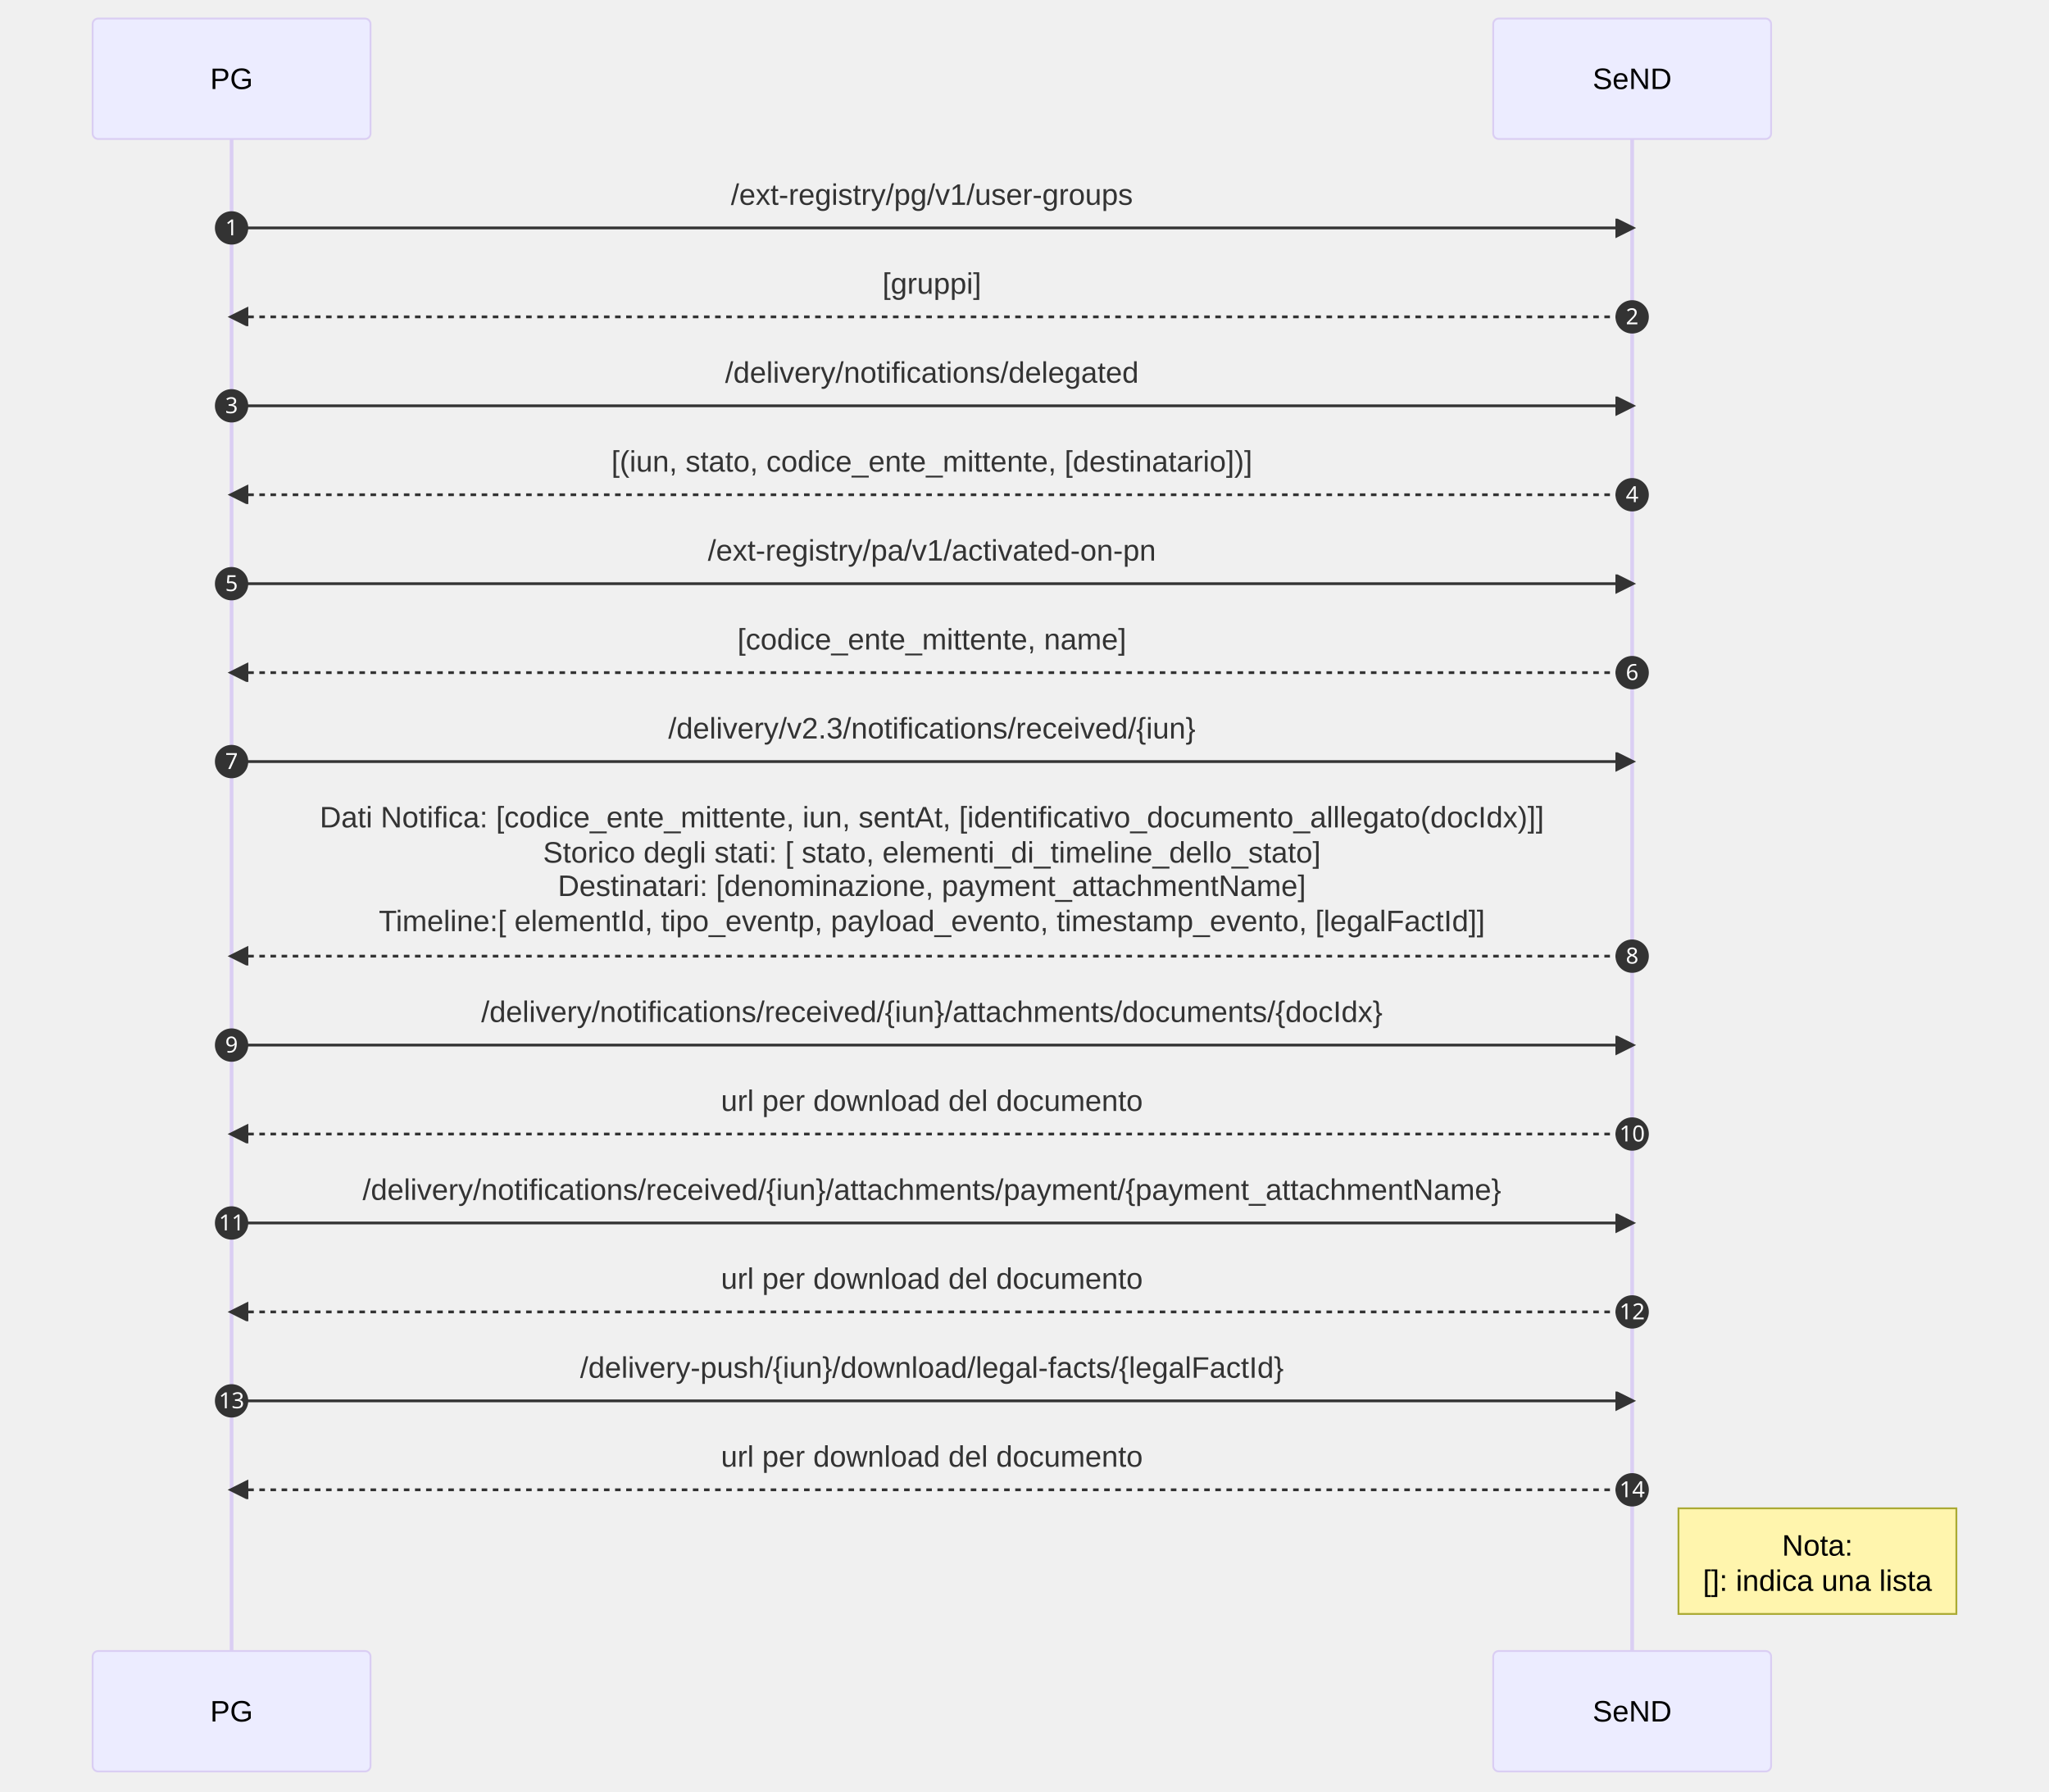
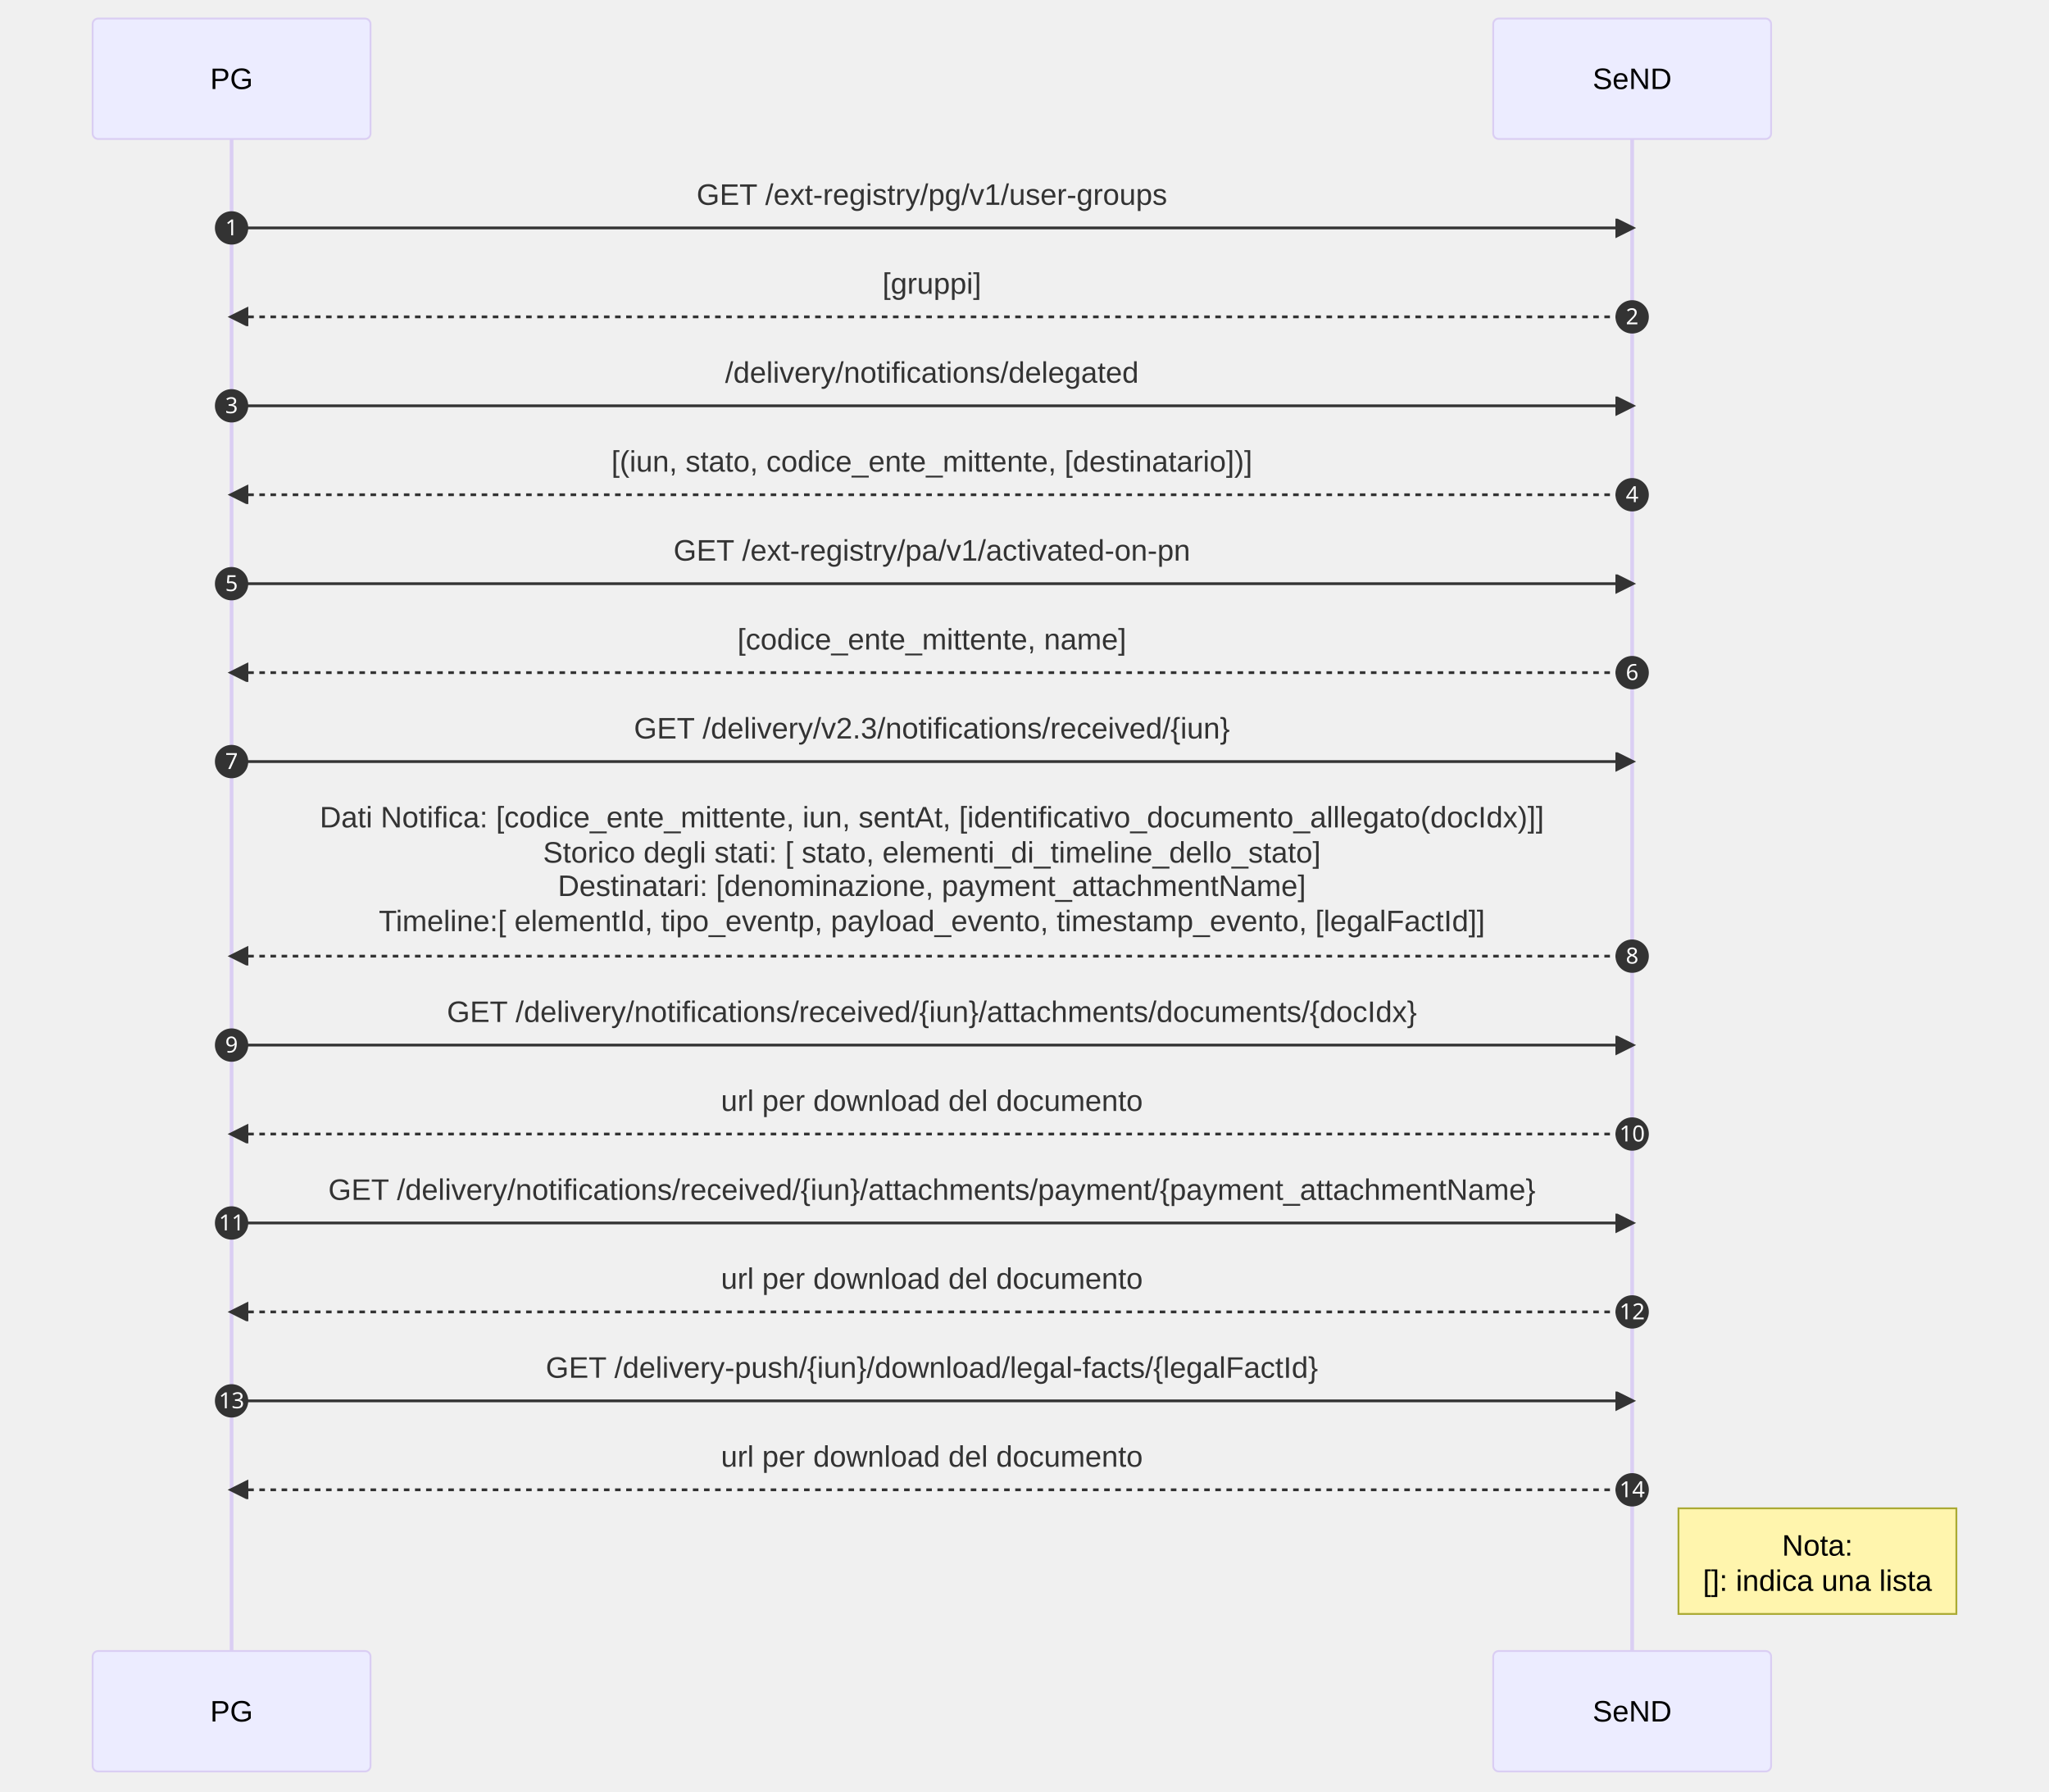
- <svg xmlns="http://www.w3.org/2000/svg" aria-roledescription="sequence" role="graphics-document document" viewBox="-50 -10 1106 967" style="max-width: 1106px; background-color: rgb(255, 255, 255);" width="100%" id="mermaid-1728293063062">
+ <svg xmlns="http://www.w3.org/2000/svg" aria-roledescription="sequence" role="graphics-document document" viewBox="-50 -10 1106 967" style="max-width: 1106px; background-color: rgb(255, 255, 255);" width="100%" id="mermaid-1728382456240">
  <g>
    <rect class="actor" ry="3" rx="3" height="65" width="150" stroke="#666" fill="#eaeaea" y="881" x="756" />
    <text style="text-anchor: middle; font-size: 16px; font-weight: 400;" class="actor" alignment-baseline="central" dominant-baseline="central" y="913.5" x="831">
      <tspan dy="0" x="831">SeND</tspan>
    </text>
  </g>
  <g>
    <rect class="actor" ry="3" rx="3" height="65" width="150" stroke="#666" fill="#eaeaea" y="881" x="0" />
    <text style="text-anchor: middle; font-size: 16px; font-weight: 400;" class="actor" alignment-baseline="central" dominant-baseline="central" y="913.5" x="75">
      <tspan dy="0" x="75">PG</tspan>
    </text>
  </g>
  <g>
-     <line stroke="#999" stroke-width="0.5px" class="200" y2="881" x2="831" y1="5" x1="831" id="actor144" />
-     <g id="root-144">
+     <line stroke="#999" stroke-width="0.5px" class="200" y2="881" x2="831" y1="5" x1="831" id="actor55" />
+     <g id="root-55">
      <rect class="actor" ry="3" rx="3" height="65" width="150" stroke="#666" fill="#eaeaea" y="0" x="756" />
      <text style="text-anchor: middle; font-size: 16px; font-weight: 400;" class="actor" alignment-baseline="central" dominant-baseline="central" y="32.5" x="831">
        <tspan dy="0" x="831">SeND</tspan>
      </text>
    </g>
  </g>
  <g>
-     <line stroke="#999" stroke-width="0.5px" class="200" y2="881" x2="75" y1="5" x1="75" id="actor143" />
-     <g id="root-143">
+     <line stroke="#999" stroke-width="0.5px" class="200" y2="881" x2="75" y1="5" x1="75" id="actor54" />
+     <g id="root-54">
      <rect class="actor" ry="3" rx="3" height="65" width="150" stroke="#666" fill="#eaeaea" y="0" x="0" />
      <text style="text-anchor: middle; font-size: 16px; font-weight: 400;" class="actor" alignment-baseline="central" dominant-baseline="central" y="32.5" x="75">
        <tspan dy="0" x="75">PG</tspan>
      </text>
    </g>
  </g>
-   <style>#mermaid-1728293063062{font-family:"trebuchet ms",verdana,arial,sans-serif;font-size:16px;fill:#333;}#mermaid-1728293063062 .error-icon{fill:#552222;}#mermaid-1728293063062 .error-text{fill:#552222;stroke:#552222;}#mermaid-1728293063062 .edge-thickness-normal{stroke-width:2px;}#mermaid-1728293063062 .edge-thickness-thick{stroke-width:3.5px;}#mermaid-1728293063062 .edge-pattern-solid{stroke-dasharray:0;}#mermaid-1728293063062 .edge-pattern-dashed{stroke-dasharray:3;}#mermaid-1728293063062 .edge-pattern-dotted{stroke-dasharray:2;}#mermaid-1728293063062 .marker{fill:#333333;stroke:#333333;}#mermaid-1728293063062 .marker.cross{stroke:#333333;}#mermaid-1728293063062 svg{font-family:"trebuchet ms",verdana,arial,sans-serif;font-size:16px;}#mermaid-1728293063062 .actor{stroke:hsl(259.626, 59.777%, 87.902%);fill:#ECECFF;}#mermaid-1728293063062 text.actor&gt;tspan{fill:black;stroke:none;}#mermaid-1728293063062 .actor-line{stroke:grey;}#mermaid-1728293063062 .messageLine0{stroke-width:1.5;stroke-dasharray:none;stroke:#333;}#mermaid-1728293063062 .messageLine1{stroke-width:1.5;stroke-dasharray:2,2;stroke:#333;}#mermaid-1728293063062 #arrowhead path{fill:#333;stroke:#333;}#mermaid-1728293063062 .sequenceNumber{fill:white;}#mermaid-1728293063062 #sequencenumber{fill:#333;}#mermaid-1728293063062 #crosshead path{fill:#333;stroke:#333;}#mermaid-1728293063062 .messageText{fill:#333;stroke:none;}#mermaid-1728293063062 .labelBox{stroke:hsl(259.626, 59.777%, 87.902%);fill:#ECECFF;}#mermaid-1728293063062 .labelText,#mermaid-1728293063062 .labelText&gt;tspan{fill:black;stroke:none;}#mermaid-1728293063062 .loopText,#mermaid-1728293063062 .loopText&gt;tspan{fill:black;stroke:none;}#mermaid-1728293063062 .loopLine{stroke-width:2px;stroke-dasharray:2,2;stroke:hsl(259.626, 59.777%, 87.902%);fill:hsl(259.626, 59.777%, 87.902%);}#mermaid-1728293063062 .note{stroke:#aaaa33;fill:#fff5ad;}#mermaid-1728293063062 .noteText,#mermaid-1728293063062 .noteText&gt;tspan{fill:black;stroke:none;}#mermaid-1728293063062 .activation0{fill:#f4f4f4;stroke:#666;}#mermaid-1728293063062 .activation1{fill:#f4f4f4;stroke:#666;}#mermaid-1728293063062 .activation2{fill:#f4f4f4;stroke:#666;}#mermaid-1728293063062 .actorPopupMenu{position:absolute;}#mermaid-1728293063062 .actorPopupMenuPanel{position:absolute;fill:#ECECFF;box-shadow:0px 8px 16px 0px rgba(0,0,0,0.2);filter:drop-shadow(3px 5px 2px rgb(0 0 0 / 0.4));}#mermaid-1728293063062 .actor-man line{stroke:hsl(259.626, 59.777%, 87.902%);fill:#ECECFF;}#mermaid-1728293063062 .actor-man circle,#mermaid-1728293063062 line{stroke:hsl(259.626, 59.777%, 87.902%);fill:#ECECFF;stroke-width:2px;}#mermaid-1728293063062 :root{--mermaid-font-family:"trebuchet ms",verdana,arial,sans-serif;}</style>
+   <style>#mermaid-1728382456240{font-family:"trebuchet ms",verdana,arial,sans-serif;font-size:16px;fill:#333;}#mermaid-1728382456240 .error-icon{fill:#552222;}#mermaid-1728382456240 .error-text{fill:#552222;stroke:#552222;}#mermaid-1728382456240 .edge-thickness-normal{stroke-width:2px;}#mermaid-1728382456240 .edge-thickness-thick{stroke-width:3.5px;}#mermaid-1728382456240 .edge-pattern-solid{stroke-dasharray:0;}#mermaid-1728382456240 .edge-pattern-dashed{stroke-dasharray:3;}#mermaid-1728382456240 .edge-pattern-dotted{stroke-dasharray:2;}#mermaid-1728382456240 .marker{fill:#333333;stroke:#333333;}#mermaid-1728382456240 .marker.cross{stroke:#333333;}#mermaid-1728382456240 svg{font-family:"trebuchet ms",verdana,arial,sans-serif;font-size:16px;}#mermaid-1728382456240 .actor{stroke:hsl(259.626, 59.777%, 87.902%);fill:#ECECFF;}#mermaid-1728382456240 text.actor&gt;tspan{fill:black;stroke:none;}#mermaid-1728382456240 .actor-line{stroke:grey;}#mermaid-1728382456240 .messageLine0{stroke-width:1.5;stroke-dasharray:none;stroke:#333;}#mermaid-1728382456240 .messageLine1{stroke-width:1.5;stroke-dasharray:2,2;stroke:#333;}#mermaid-1728382456240 #arrowhead path{fill:#333;stroke:#333;}#mermaid-1728382456240 .sequenceNumber{fill:white;}#mermaid-1728382456240 #sequencenumber{fill:#333;}#mermaid-1728382456240 #crosshead path{fill:#333;stroke:#333;}#mermaid-1728382456240 .messageText{fill:#333;stroke:none;}#mermaid-1728382456240 .labelBox{stroke:hsl(259.626, 59.777%, 87.902%);fill:#ECECFF;}#mermaid-1728382456240 .labelText,#mermaid-1728382456240 .labelText&gt;tspan{fill:black;stroke:none;}#mermaid-1728382456240 .loopText,#mermaid-1728382456240 .loopText&gt;tspan{fill:black;stroke:none;}#mermaid-1728382456240 .loopLine{stroke-width:2px;stroke-dasharray:2,2;stroke:hsl(259.626, 59.777%, 87.902%);fill:hsl(259.626, 59.777%, 87.902%);}#mermaid-1728382456240 .note{stroke:#aaaa33;fill:#fff5ad;}#mermaid-1728382456240 .noteText,#mermaid-1728382456240 .noteText&gt;tspan{fill:black;stroke:none;}#mermaid-1728382456240 .activation0{fill:#f4f4f4;stroke:#666;}#mermaid-1728382456240 .activation1{fill:#f4f4f4;stroke:#666;}#mermaid-1728382456240 .activation2{fill:#f4f4f4;stroke:#666;}#mermaid-1728382456240 .actorPopupMenu{position:absolute;}#mermaid-1728382456240 .actorPopupMenuPanel{position:absolute;fill:#ECECFF;box-shadow:0px 8px 16px 0px rgba(0,0,0,0.2);filter:drop-shadow(3px 5px 2px rgb(0 0 0 / 0.4));}#mermaid-1728382456240 .actor-man line{stroke:hsl(259.626, 59.777%, 87.902%);fill:#ECECFF;}#mermaid-1728382456240 .actor-man circle,#mermaid-1728382456240 line{stroke:hsl(259.626, 59.777%, 87.902%);fill:#ECECFF;stroke-width:2px;}#mermaid-1728382456240 :root{--mermaid-font-family:"trebuchet ms",verdana,arial,sans-serif;}</style>
  <g />
  <defs>
    <symbol height="24" width="24" id="computer">
      <path d="M2 2v13h20v-13h-20zm18 11h-16v-9h16v9zm-10.228 6l.466-1h3.524l.467 1h-4.457zm14.228 3h-24l2-6h2.104l-1.33 4h18.45l-1.297-4h2.073l2 6zm-5-10h-14v-7h14v7z" transform="scale(.5)" />
    </symbol>
  </defs>
  <defs>
    <symbol clip-rule="evenodd" fill-rule="evenodd" id="database">
      <path d="M12.258.001l.256.004.255.005.253.008.251.01.249.012.247.015.246.016.242.019.241.02.239.023.236.024.233.027.231.028.229.031.225.032.223.034.22.036.217.038.214.04.211.041.208.043.205.045.201.046.198.048.194.05.191.051.187.053.183.054.18.056.175.057.172.059.168.06.163.061.16.063.155.064.15.066.074.033.073.033.071.034.07.034.069.035.068.035.067.035.066.035.064.036.064.036.062.036.06.036.06.037.058.037.058.037.055.038.055.038.053.038.052.038.051.039.05.039.048.039.047.039.045.04.044.04.043.04.041.04.04.041.039.041.037.041.036.041.034.041.033.042.032.042.03.042.029.042.027.042.026.043.024.043.023.043.021.043.02.043.018.044.017.043.015.044.013.044.012.044.011.045.009.044.007.045.006.045.004.045.002.045.001.045v17l-.001.045-.002.045-.004.045-.006.045-.007.045-.009.044-.011.045-.012.044-.013.044-.015.044-.017.043-.018.044-.02.043-.021.043-.023.043-.024.043-.026.043-.027.042-.029.042-.03.042-.032.042-.033.042-.034.041-.036.041-.037.041-.039.041-.04.041-.041.04-.043.04-.044.04-.045.04-.047.039-.048.039-.05.039-.051.039-.052.038-.053.038-.055.038-.055.038-.058.037-.058.037-.06.037-.06.036-.062.036-.064.036-.064.036-.066.035-.067.035-.068.035-.069.035-.07.034-.071.034-.073.033-.074.033-.15.066-.155.064-.16.063-.163.061-.168.06-.172.059-.175.057-.18.056-.183.054-.187.053-.191.051-.194.05-.198.048-.201.046-.205.045-.208.043-.211.041-.214.04-.217.038-.22.036-.223.034-.225.032-.229.031-.231.028-.233.027-.236.024-.239.023-.241.02-.242.019-.246.016-.247.015-.249.012-.251.01-.253.008-.255.005-.256.004-.258.001-.258-.001-.256-.004-.255-.005-.253-.008-.251-.01-.249-.012-.247-.015-.245-.016-.243-.019-.241-.02-.238-.023-.236-.024-.234-.027-.231-.028-.228-.031-.226-.032-.223-.034-.22-.036-.217-.038-.214-.04-.211-.041-.208-.043-.204-.045-.201-.046-.198-.048-.195-.05-.19-.051-.187-.053-.184-.054-.179-.056-.176-.057-.172-.059-.167-.06-.164-.061-.159-.063-.155-.064-.151-.066-.074-.033-.072-.033-.072-.034-.07-.034-.069-.035-.068-.035-.067-.035-.066-.035-.064-.036-.063-.036-.062-.036-.061-.036-.06-.037-.058-.037-.057-.037-.056-.038-.055-.038-.053-.038-.052-.038-.051-.039-.049-.039-.049-.039-.046-.039-.046-.04-.044-.04-.043-.04-.041-.04-.04-.041-.039-.041-.037-.041-.036-.041-.034-.041-.033-.042-.032-.042-.03-.042-.029-.042-.027-.042-.026-.043-.024-.043-.023-.043-.021-.043-.02-.043-.018-.044-.017-.043-.015-.044-.013-.044-.012-.044-.011-.045-.009-.044-.007-.045-.006-.045-.004-.045-.002-.045-.001-.045v-17l.001-.045.002-.045.004-.045.006-.045.007-.045.009-.044.011-.045.012-.044.013-.044.015-.044.017-.043.018-.044.02-.043.021-.043.023-.043.024-.043.026-.043.027-.042.029-.042.03-.042.032-.042.033-.042.034-.041.036-.041.037-.041.039-.041.04-.041.041-.04.043-.04.044-.04.046-.04.046-.039.049-.039.049-.039.051-.039.052-.038.053-.038.055-.038.056-.038.057-.037.058-.037.06-.037.061-.036.062-.036.063-.036.064-.036.066-.035.067-.035.068-.035.069-.035.07-.034.072-.034.072-.033.074-.033.151-.066.155-.064.159-.063.164-.061.167-.06.172-.059.176-.057.179-.056.184-.054.187-.053.19-.051.195-.05.198-.048.201-.046.204-.045.208-.043.211-.041.214-.04.217-.038.22-.036.223-.034.226-.032.228-.031.231-.028.234-.027.236-.024.238-.023.241-.02.243-.019.245-.016.247-.015.249-.012.251-.01.253-.008.255-.005.256-.004.258-.001.258.001zm-9.258 20.499v.01l.001.021.003.021.004.022.005.021.006.022.007.022.009.023.01.022.011.023.012.023.013.023.015.023.016.024.017.023.018.024.019.024.021.024.022.025.023.024.024.025.052.049.056.05.061.051.066.051.07.051.075.051.079.052.084.052.088.052.092.052.097.052.102.051.105.052.11.052.114.051.119.051.123.051.127.05.131.05.135.05.139.048.144.049.147.047.152.047.155.047.16.045.163.045.167.043.171.043.176.041.178.041.183.039.187.039.19.037.194.035.197.035.202.033.204.031.209.03.212.029.216.027.219.025.222.024.226.021.23.02.233.018.236.016.24.015.243.012.246.01.249.008.253.005.256.004.259.001.26-.001.257-.004.254-.005.25-.008.247-.011.244-.012.241-.014.237-.016.233-.018.231-.021.226-.021.224-.024.22-.026.216-.027.212-.028.21-.031.205-.031.202-.034.198-.034.194-.036.191-.037.187-.039.183-.04.179-.04.175-.042.172-.043.168-.044.163-.045.16-.046.155-.046.152-.047.148-.048.143-.049.139-.049.136-.05.131-.05.126-.05.123-.051.118-.052.114-.051.11-.052.106-.052.101-.052.096-.052.092-.052.088-.053.083-.051.079-.052.074-.052.07-.051.065-.051.06-.051.056-.05.051-.05.023-.024.023-.025.021-.024.02-.024.019-.024.018-.024.017-.024.015-.023.014-.024.013-.023.012-.023.01-.023.01-.022.008-.022.006-.022.006-.022.004-.022.004-.021.001-.021.001-.021v-4.127l-.077.055-.08.053-.083.054-.085.053-.087.052-.09.052-.093.051-.095.05-.097.05-.1.049-.102.049-.105.048-.106.047-.109.047-.111.046-.114.045-.115.045-.118.044-.12.043-.122.042-.124.042-.126.041-.128.04-.13.04-.132.038-.134.038-.135.037-.138.037-.139.035-.142.035-.143.034-.144.033-.147.032-.148.031-.15.03-.151.03-.153.029-.154.027-.156.027-.158.026-.159.025-.161.024-.162.023-.163.022-.165.021-.166.02-.167.019-.169.018-.169.017-.171.016-.173.015-.173.014-.175.013-.175.012-.177.011-.178.01-.179.008-.179.008-.181.006-.182.005-.182.004-.184.003-.184.002h-.37l-.184-.002-.184-.003-.182-.004-.182-.005-.181-.006-.179-.008-.179-.008-.178-.01-.176-.011-.176-.012-.175-.013-.173-.014-.172-.015-.171-.016-.17-.017-.169-.018-.167-.019-.166-.02-.165-.021-.163-.022-.162-.023-.161-.024-.159-.025-.157-.026-.156-.027-.155-.027-.153-.029-.151-.03-.15-.03-.148-.031-.146-.032-.145-.033-.143-.034-.141-.035-.14-.035-.137-.037-.136-.037-.134-.038-.132-.038-.13-.04-.128-.04-.126-.041-.124-.042-.122-.042-.12-.044-.117-.043-.116-.045-.113-.045-.112-.046-.109-.047-.106-.047-.105-.048-.102-.049-.1-.049-.097-.05-.095-.05-.093-.052-.09-.051-.087-.052-.085-.053-.083-.054-.08-.054-.077-.054v4.127zm0-5.654v.011l.001.021.003.021.004.021.005.022.006.022.007.022.009.022.01.022.011.023.012.023.013.023.015.024.016.023.017.024.018.024.019.024.021.024.022.024.023.025.024.024.052.05.056.05.061.05.066.051.07.051.075.052.079.051.084.052.088.052.092.052.097.052.102.052.105.052.11.051.114.051.119.052.123.05.127.051.131.05.135.049.139.049.144.048.147.048.152.047.155.046.16.045.163.045.167.044.171.042.176.042.178.04.183.04.187.038.19.037.194.036.197.034.202.033.204.032.209.03.212.028.216.027.219.025.222.024.226.022.23.02.233.018.236.016.24.014.243.012.246.01.249.008.253.006.256.003.259.001.26-.001.257-.003.254-.006.25-.008.247-.01.244-.012.241-.015.237-.016.233-.018.231-.02.226-.022.224-.024.22-.025.216-.027.212-.029.21-.03.205-.032.202-.033.198-.035.194-.036.191-.037.187-.039.183-.039.179-.041.175-.042.172-.043.168-.044.163-.045.16-.045.155-.047.152-.047.148-.048.143-.048.139-.05.136-.049.131-.05.126-.051.123-.051.118-.051.114-.052.11-.052.106-.052.101-.052.096-.052.092-.052.088-.052.083-.052.079-.052.074-.051.07-.052.065-.051.06-.05.056-.051.051-.049.023-.025.023-.024.021-.025.02-.024.019-.024.018-.024.017-.024.015-.023.014-.023.013-.024.012-.022.01-.023.01-.023.008-.022.006-.022.006-.022.004-.021.004-.022.001-.021.001-.021v-4.139l-.077.054-.08.054-.083.054-.085.052-.087.053-.09.051-.093.051-.095.051-.097.05-.1.049-.102.049-.105.048-.106.047-.109.047-.111.046-.114.045-.115.044-.118.044-.12.044-.122.042-.124.042-.126.041-.128.04-.13.039-.132.039-.134.038-.135.037-.138.036-.139.036-.142.035-.143.033-.144.033-.147.033-.148.031-.15.03-.151.03-.153.028-.154.028-.156.027-.158.026-.159.025-.161.024-.162.023-.163.022-.165.021-.166.02-.167.019-.169.018-.169.017-.171.016-.173.015-.173.014-.175.013-.175.012-.177.011-.178.009-.179.009-.179.007-.181.007-.182.005-.182.004-.184.003-.184.002h-.37l-.184-.002-.184-.003-.182-.004-.182-.005-.181-.007-.179-.007-.179-.009-.178-.009-.176-.011-.176-.012-.175-.013-.173-.014-.172-.015-.171-.016-.17-.017-.169-.018-.167-.019-.166-.02-.165-.021-.163-.022-.162-.023-.161-.024-.159-.025-.157-.026-.156-.027-.155-.028-.153-.028-.151-.03-.15-.03-.148-.031-.146-.033-.145-.033-.143-.033-.141-.035-.14-.036-.137-.036-.136-.037-.134-.038-.132-.039-.13-.039-.128-.04-.126-.041-.124-.042-.122-.043-.12-.043-.117-.044-.116-.044-.113-.046-.112-.046-.109-.046-.106-.047-.105-.048-.102-.049-.1-.049-.097-.05-.095-.051-.093-.051-.09-.051-.087-.053-.085-.052-.083-.054-.08-.054-.077-.054v4.139zm0-5.666v.011l.001.02.003.022.004.021.005.022.006.021.007.022.009.023.01.022.011.023.012.023.013.023.015.023.016.024.017.024.018.023.019.024.021.025.022.024.023.024.024.025.052.05.056.05.061.05.066.051.07.051.075.052.079.051.084.052.088.052.092.052.097.052.102.052.105.051.11.052.114.051.119.051.123.051.127.05.131.05.135.05.139.049.144.048.147.048.152.047.155.046.16.045.163.045.167.043.171.043.176.042.178.04.183.04.187.038.19.037.194.036.197.034.202.033.204.032.209.03.212.028.216.027.219.025.222.024.226.021.23.02.233.018.236.017.24.014.243.012.246.01.249.008.253.006.256.003.259.001.26-.001.257-.003.254-.006.25-.008.247-.01.244-.013.241-.014.237-.016.233-.018.231-.02.226-.022.224-.024.22-.025.216-.027.212-.029.21-.03.205-.032.202-.033.198-.035.194-.036.191-.037.187-.039.183-.039.179-.041.175-.042.172-.043.168-.044.163-.045.16-.045.155-.047.152-.047.148-.048.143-.049.139-.049.136-.049.131-.051.126-.05.123-.051.118-.052.114-.051.11-.052.106-.052.101-.052.096-.052.092-.052.088-.052.083-.052.079-.052.074-.052.07-.051.065-.051.06-.051.056-.05.051-.049.023-.025.023-.025.021-.024.02-.024.019-.024.018-.024.017-.024.015-.023.014-.024.013-.023.012-.023.01-.022.01-.023.008-.022.006-.022.006-.022.004-.022.004-.021.001-.021.001-.021v-4.153l-.077.054-.08.054-.083.053-.085.053-.087.053-.09.051-.093.051-.095.051-.097.05-.1.049-.102.048-.105.048-.106.048-.109.046-.111.046-.114.046-.115.044-.118.044-.12.043-.122.043-.124.042-.126.041-.128.04-.13.039-.132.039-.134.038-.135.037-.138.036-.139.036-.142.034-.143.034-.144.033-.147.032-.148.032-.15.03-.151.03-.153.028-.154.028-.156.027-.158.026-.159.024-.161.024-.162.023-.163.023-.165.021-.166.02-.167.019-.169.018-.169.017-.171.016-.173.015-.173.014-.175.013-.175.012-.177.01-.178.01-.179.009-.179.007-.181.006-.182.006-.182.004-.184.003-.184.001-.185.001-.185-.001-.184-.001-.184-.003-.182-.004-.182-.006-.181-.006-.179-.007-.179-.009-.178-.01-.176-.01-.176-.012-.175-.013-.173-.014-.172-.015-.171-.016-.17-.017-.169-.018-.167-.019-.166-.02-.165-.021-.163-.023-.162-.023-.161-.024-.159-.024-.157-.026-.156-.027-.155-.028-.153-.028-.151-.03-.15-.03-.148-.032-.146-.032-.145-.033-.143-.034-.141-.034-.14-.036-.137-.036-.136-.037-.134-.038-.132-.039-.13-.039-.128-.041-.126-.041-.124-.041-.122-.043-.12-.043-.117-.044-.116-.044-.113-.046-.112-.046-.109-.046-.106-.048-.105-.048-.102-.048-.1-.05-.097-.049-.095-.051-.093-.051-.09-.052-.087-.052-.085-.053-.083-.053-.08-.054-.077-.054v4.153zm8.74-8.179l-.257.004-.254.005-.25.008-.247.011-.244.012-.241.014-.237.016-.233.018-.231.021-.226.022-.224.023-.22.026-.216.027-.212.028-.21.031-.205.032-.202.033-.198.034-.194.036-.191.038-.187.038-.183.04-.179.041-.175.042-.172.043-.168.043-.163.045-.16.046-.155.046-.152.048-.148.048-.143.048-.139.049-.136.05-.131.05-.126.051-.123.051-.118.051-.114.052-.11.052-.106.052-.101.052-.096.052-.092.052-.088.052-.083.052-.079.052-.074.051-.07.052-.065.051-.06.05-.056.05-.051.05-.023.025-.023.024-.021.024-.02.025-.019.024-.018.024-.017.023-.015.024-.014.023-.013.023-.012.023-.01.023-.01.022-.008.022-.006.023-.006.021-.004.022-.004.021-.001.021-.001.021.001.021.001.021.004.021.004.022.006.021.006.023.008.022.01.022.01.023.012.023.013.023.014.023.015.024.017.023.018.024.019.024.02.025.021.024.023.024.023.025.051.05.056.05.06.05.065.051.07.052.074.051.079.052.083.052.088.052.092.052.096.052.101.052.106.052.11.052.114.052.118.051.123.051.126.051.131.05.136.05.139.049.143.048.148.048.152.048.155.046.16.046.163.045.168.043.172.043.175.042.179.041.183.04.187.038.191.038.194.036.198.034.202.033.205.032.21.031.212.028.216.027.22.026.224.023.226.022.231.021.233.018.237.016.241.014.244.012.247.011.25.008.254.005.257.004.26.001.26-.001.257-.004.254-.005.25-.008.247-.011.244-.012.241-.014.237-.016.233-.018.231-.021.226-.022.224-.023.22-.026.216-.027.212-.028.21-.031.205-.032.202-.033.198-.034.194-.036.191-.038.187-.038.183-.04.179-.041.175-.042.172-.043.168-.043.163-.045.16-.046.155-.046.152-.048.148-.048.143-.048.139-.049.136-.05.131-.05.126-.051.123-.051.118-.051.114-.052.11-.052.106-.052.101-.052.096-.052.092-.052.088-.052.083-.052.079-.052.074-.051.07-.052.065-.051.06-.05.056-.05.051-.05.023-.025.023-.024.021-.024.02-.025.019-.024.018-.024.017-.023.015-.024.014-.023.013-.023.012-.023.01-.023.01-.022.008-.022.006-.023.006-.021.004-.022.004-.021.001-.021.001-.021-.001-.021-.001-.021-.004-.021-.004-.022-.006-.021-.006-.023-.008-.022-.01-.022-.01-.023-.012-.023-.013-.023-.014-.023-.015-.024-.017-.023-.018-.024-.019-.024-.02-.025-.021-.024-.023-.024-.023-.025-.051-.05-.056-.05-.06-.05-.065-.051-.07-.052-.074-.051-.079-.052-.083-.052-.088-.052-.092-.052-.096-.052-.101-.052-.106-.052-.11-.052-.114-.052-.118-.051-.123-.051-.126-.051-.131-.05-.136-.05-.139-.049-.143-.048-.148-.048-.152-.048-.155-.046-.16-.046-.163-.045-.168-.043-.172-.043-.175-.042-.179-.041-.183-.04-.187-.038-.191-.038-.194-.036-.198-.034-.202-.033-.205-.032-.21-.031-.212-.028-.216-.027-.22-.026-.224-.023-.226-.022-.231-.021-.233-.018-.237-.016-.241-.014-.244-.012-.247-.011-.25-.008-.254-.005-.257-.004-.26-.001-.26.001z" transform="scale(.5)" />
    </symbol>
  </defs>
  <defs>
    <symbol height="24" width="24" id="clock">
      <path d="M12 2c5.514 0 10 4.486 10 10s-4.486 10-10 10-10-4.486-10-10 4.486-10 10-10zm0-2c-6.627 0-12 5.373-12 12s5.373 12 12 12 12-5.373 12-12-5.373-12-12-12zm5.848 12.459c.202.038.202.333.001.372-1.907.361-6.045 1.111-6.547 1.111-.719 0-1.301-.582-1.301-1.301 0-.512.77-5.447 1.125-7.445.034-.192.312-.181.343.014l.985 6.238 5.394 1.011z" transform="scale(.5)" />
    </symbol>
  </defs>
  <defs>
    <marker orient="auto" markerHeight="12" markerWidth="12" markerUnits="userSpaceOnUse" refY="5" refX="9" id="arrowhead">
      <path d="M 0 0 L 10 5 L 0 10 z" />
    </marker>
  </defs>
  <defs>
    <marker refY="5" refX="4" orient="auto" markerHeight="8" markerWidth="15" id="crosshead">
      <path style="stroke-dasharray: 0, 0;" d="M 1,2 L 6,7 M 6,2 L 1,7" stroke-width="1pt" stroke="#000000" fill="none" />
    </marker>
  </defs>
  <defs>
    <marker orient="auto" markerHeight="28" markerWidth="20" refY="7" refX="18" id="filled-head">
      <path d="M 18,7 L9,13 L14,7 L9,1 Z" />
    </marker>
  </defs>
  <defs>
    <marker orient="auto" markerHeight="40" markerWidth="60" refY="15" refX="15" id="sequencenumber">
      <circle r="6" cy="15" cx="15" />
    </marker>
  </defs>
  <g>
    <rect class="note" ry="0" rx="0" height="57" width="150" stroke="#666" fill="#EDF2AE" y="804" x="856" />
    <text style="font-size: 16px; font-weight: 400;" dy="1em" class="noteText" alignment-baseline="middle" dominant-baseline="middle" text-anchor="middle" y="809" x="931">
      <tspan x="931">Nota:  </tspan>
    </text>
    <text style="font-size: 16px; font-weight: 400;" dy="1em" class="noteText" alignment-baseline="middle" dominant-baseline="middle" text-anchor="middle" y="828" x="931">
      <tspan x="931"> []: indica una lista</tspan>
    </text>
  </g>
-   <text style="font-size: 16px; font-weight: 400;" dy="1em" class="messageText" alignment-baseline="middle" dominant-baseline="middle" text-anchor="middle" y="80" x="453">/ext-registry/pg/v1/user-groups</text>
+   <text style="font-size: 16px; font-weight: 400;" dy="1em" class="messageText" alignment-baseline="middle" dominant-baseline="middle" text-anchor="middle" y="80" x="453">GET /ext-registry/pg/v1/user-groups</text>
  <line style="fill: none;" marker-start="url(#sequencenumber)" marker-end="url(#arrowhead)" stroke="none" stroke-width="2" class="messageLine0" y2="113" x2="831" y1="113" x1="75" />
  <text class="sequenceNumber" text-anchor="middle" font-size="12px" font-family="sans-serif" y="117" x="75">1</text>
  <text style="font-size: 16px; font-weight: 400;" dy="1em" class="messageText" alignment-baseline="middle" dominant-baseline="middle" text-anchor="middle" y="128" x="453">[gruppi]</text>
  <line style="stroke-dasharray: 3, 3; fill: none;" marker-start="url(#sequencenumber)" marker-end="url(#arrowhead)" stroke="none" stroke-width="2" class="messageLine1" y2="161" x2="75" y1="161" x1="831" />
  <text class="sequenceNumber" text-anchor="middle" font-size="12px" font-family="sans-serif" y="165" x="831">2</text>
  <text style="font-size: 16px; font-weight: 400;" dy="1em" class="messageText" alignment-baseline="middle" dominant-baseline="middle" text-anchor="middle" y="176" x="453">/delivery/notifications/delegated</text>
  <line style="fill: none;" marker-start="url(#sequencenumber)" marker-end="url(#arrowhead)" stroke="none" stroke-width="2" class="messageLine0" y2="209" x2="831" y1="209" x1="75" />
  <text class="sequenceNumber" text-anchor="middle" font-size="12px" font-family="sans-serif" y="213" x="75">3</text>
  <text style="font-size: 16px; font-weight: 400;" dy="1em" class="messageText" alignment-baseline="middle" dominant-baseline="middle" text-anchor="middle" y="224" x="453">[(iun, stato, codice_ente_mittente, [destinatario])]</text>
  <line style="stroke-dasharray: 3, 3; fill: none;" marker-start="url(#sequencenumber)" marker-end="url(#arrowhead)" stroke="none" stroke-width="2" class="messageLine1" y2="257" x2="75" y1="257" x1="831" />
  <text class="sequenceNumber" text-anchor="middle" font-size="12px" font-family="sans-serif" y="261" x="831">4</text>
-   <text style="font-size: 16px; font-weight: 400;" dy="1em" class="messageText" alignment-baseline="middle" dominant-baseline="middle" text-anchor="middle" y="272" x="453">/ext-registry/pa/v1/activated-on-pn</text>
+   <text style="font-size: 16px; font-weight: 400;" dy="1em" class="messageText" alignment-baseline="middle" dominant-baseline="middle" text-anchor="middle" y="272" x="453">GET /ext-registry/pa/v1/activated-on-pn</text>
  <line style="fill: none;" marker-start="url(#sequencenumber)" marker-end="url(#arrowhead)" stroke="none" stroke-width="2" class="messageLine0" y2="305" x2="831" y1="305" x1="75" />
  <text class="sequenceNumber" text-anchor="middle" font-size="12px" font-family="sans-serif" y="309" x="75">5</text>
  <text style="font-size: 16px; font-weight: 400;" dy="1em" class="messageText" alignment-baseline="middle" dominant-baseline="middle" text-anchor="middle" y="320" x="453">[codice_ente_mittente, name]</text>
  <line style="stroke-dasharray: 3, 3; fill: none;" marker-start="url(#sequencenumber)" marker-end="url(#arrowhead)" stroke="none" stroke-width="2" class="messageLine1" y2="353" x2="75" y1="353" x1="831" />
  <text class="sequenceNumber" text-anchor="middle" font-size="12px" font-family="sans-serif" y="357" x="831">6</text>
-   <text style="font-size: 16px; font-weight: 400;" dy="1em" class="messageText" alignment-baseline="middle" dominant-baseline="middle" text-anchor="middle" y="368" x="453">/delivery/v2.3/notifications/received/{iun}</text>
+   <text style="font-size: 16px; font-weight: 400;" dy="1em" class="messageText" alignment-baseline="middle" dominant-baseline="middle" text-anchor="middle" y="368" x="453">GET /delivery/v2.3/notifications/received/{iun}</text>
  <line style="fill: none;" marker-start="url(#sequencenumber)" marker-end="url(#arrowhead)" stroke="none" stroke-width="2" class="messageLine0" y2="401" x2="831" y1="401" x1="75" />
  <text class="sequenceNumber" text-anchor="middle" font-size="12px" font-family="sans-serif" y="405" x="75">7</text>
  <text style="font-size: 16px; font-weight: 400;" dy="1em" class="messageText" alignment-baseline="middle" dominant-baseline="middle" text-anchor="middle" y="416" x="453">Dati Notifica: [codice_ente_mittente, iun, sentAt, [identificativo_documento_alllegato(docIdx)]]</text>
  <text style="font-size: 16px; font-weight: 400;" dy="1em" class="messageText" alignment-baseline="middle" dominant-baseline="middle" text-anchor="middle" y="435" x="453"> Storico degli stati: [ stato, elementi_di_timeline_dello_stato] </text>
  <text style="font-size: 16px; font-weight: 400;" dy="1em" class="messageText" alignment-baseline="middle" dominant-baseline="middle" text-anchor="middle" y="453" x="453">Destinatari: [denominazione, payment_attachmentName] </text>
  <text style="font-size: 16px; font-weight: 400;" dy="1em" class="messageText" alignment-baseline="middle" dominant-baseline="middle" text-anchor="middle" y="472" x="453"> Timeline:[ elementId, tipo_eventp, payload_evento, timestamp_evento, [legalFactId]]</text>
  <line style="stroke-dasharray: 3, 3; fill: none;" marker-start="url(#sequencenumber)" marker-end="url(#arrowhead)" stroke="none" stroke-width="2" class="messageLine1" y2="506" x2="75" y1="506" x1="831" />
  <text class="sequenceNumber" text-anchor="middle" font-size="12px" font-family="sans-serif" y="510" x="831">8</text>
-   <text style="font-size: 16px; font-weight: 400;" dy="1em" class="messageText" alignment-baseline="middle" dominant-baseline="middle" text-anchor="middle" y="521" x="453">/delivery/notifications/received/{iun}/attachments/documents/{docIdx}</text>
+   <text style="font-size: 16px; font-weight: 400;" dy="1em" class="messageText" alignment-baseline="middle" dominant-baseline="middle" text-anchor="middle" y="521" x="453">GET /delivery/notifications/received/{iun}/attachments/documents/{docIdx}</text>
  <line style="fill: none;" marker-start="url(#sequencenumber)" marker-end="url(#arrowhead)" stroke="none" stroke-width="2" class="messageLine0" y2="554" x2="831" y1="554" x1="75" />
  <text class="sequenceNumber" text-anchor="middle" font-size="12px" font-family="sans-serif" y="558" x="75">9</text>
  <text style="font-size: 16px; font-weight: 400;" dy="1em" class="messageText" alignment-baseline="middle" dominant-baseline="middle" text-anchor="middle" y="569" x="453">url per download del documento</text>
  <line style="stroke-dasharray: 3, 3; fill: none;" marker-start="url(#sequencenumber)" marker-end="url(#arrowhead)" stroke="none" stroke-width="2" class="messageLine1" y2="602" x2="75" y1="602" x1="831" />
  <text class="sequenceNumber" text-anchor="middle" font-size="12px" font-family="sans-serif" y="606" x="831">10</text>
-   <text style="font-size: 16px; font-weight: 400;" dy="1em" class="messageText" alignment-baseline="middle" dominant-baseline="middle" text-anchor="middle" y="617" x="453">/delivery/notifications/received/{iun}/attachments/payment/{payment_attachmentName}</text>
+   <text style="font-size: 16px; font-weight: 400;" dy="1em" class="messageText" alignment-baseline="middle" dominant-baseline="middle" text-anchor="middle" y="617" x="453">GET /delivery/notifications/received/{iun}/attachments/payment/{payment_attachmentName}</text>
  <line style="fill: none;" marker-start="url(#sequencenumber)" marker-end="url(#arrowhead)" stroke="none" stroke-width="2" class="messageLine0" y2="650" x2="831" y1="650" x1="75" />
  <text class="sequenceNumber" text-anchor="middle" font-size="12px" font-family="sans-serif" y="654" x="75">11</text>
  <text style="font-size: 16px; font-weight: 400;" dy="1em" class="messageText" alignment-baseline="middle" dominant-baseline="middle" text-anchor="middle" y="665" x="453">url per download del documento</text>
  <line style="stroke-dasharray: 3, 3; fill: none;" marker-start="url(#sequencenumber)" marker-end="url(#arrowhead)" stroke="none" stroke-width="2" class="messageLine1" y2="698" x2="75" y1="698" x1="831" />
  <text class="sequenceNumber" text-anchor="middle" font-size="12px" font-family="sans-serif" y="702" x="831">12</text>
-   <text style="font-size: 16px; font-weight: 400;" dy="1em" class="messageText" alignment-baseline="middle" dominant-baseline="middle" text-anchor="middle" y="713" x="453">/delivery-push/{iun}/download/legal-facts/{legalFactId}</text>
+   <text style="font-size: 16px; font-weight: 400;" dy="1em" class="messageText" alignment-baseline="middle" dominant-baseline="middle" text-anchor="middle" y="713" x="453">GET /delivery-push/{iun}/download/legal-facts/{legalFactId}</text>
  <line style="fill: none;" marker-start="url(#sequencenumber)" marker-end="url(#arrowhead)" stroke="none" stroke-width="2" class="messageLine0" y2="746" x2="831" y1="746" x1="75" />
  <text class="sequenceNumber" text-anchor="middle" font-size="12px" font-family="sans-serif" y="750" x="75">13</text>
  <text style="font-size: 16px; font-weight: 400;" dy="1em" class="messageText" alignment-baseline="middle" dominant-baseline="middle" text-anchor="middle" y="761" x="453">url per download del documento</text>
  <line style="stroke-dasharray: 3, 3; fill: none;" marker-start="url(#sequencenumber)" marker-end="url(#arrowhead)" stroke="none" stroke-width="2" class="messageLine1" y2="794" x2="75" y1="794" x1="831" />
  <text class="sequenceNumber" text-anchor="middle" font-size="12px" font-family="sans-serif" y="798" x="831">14</text>
</svg>
